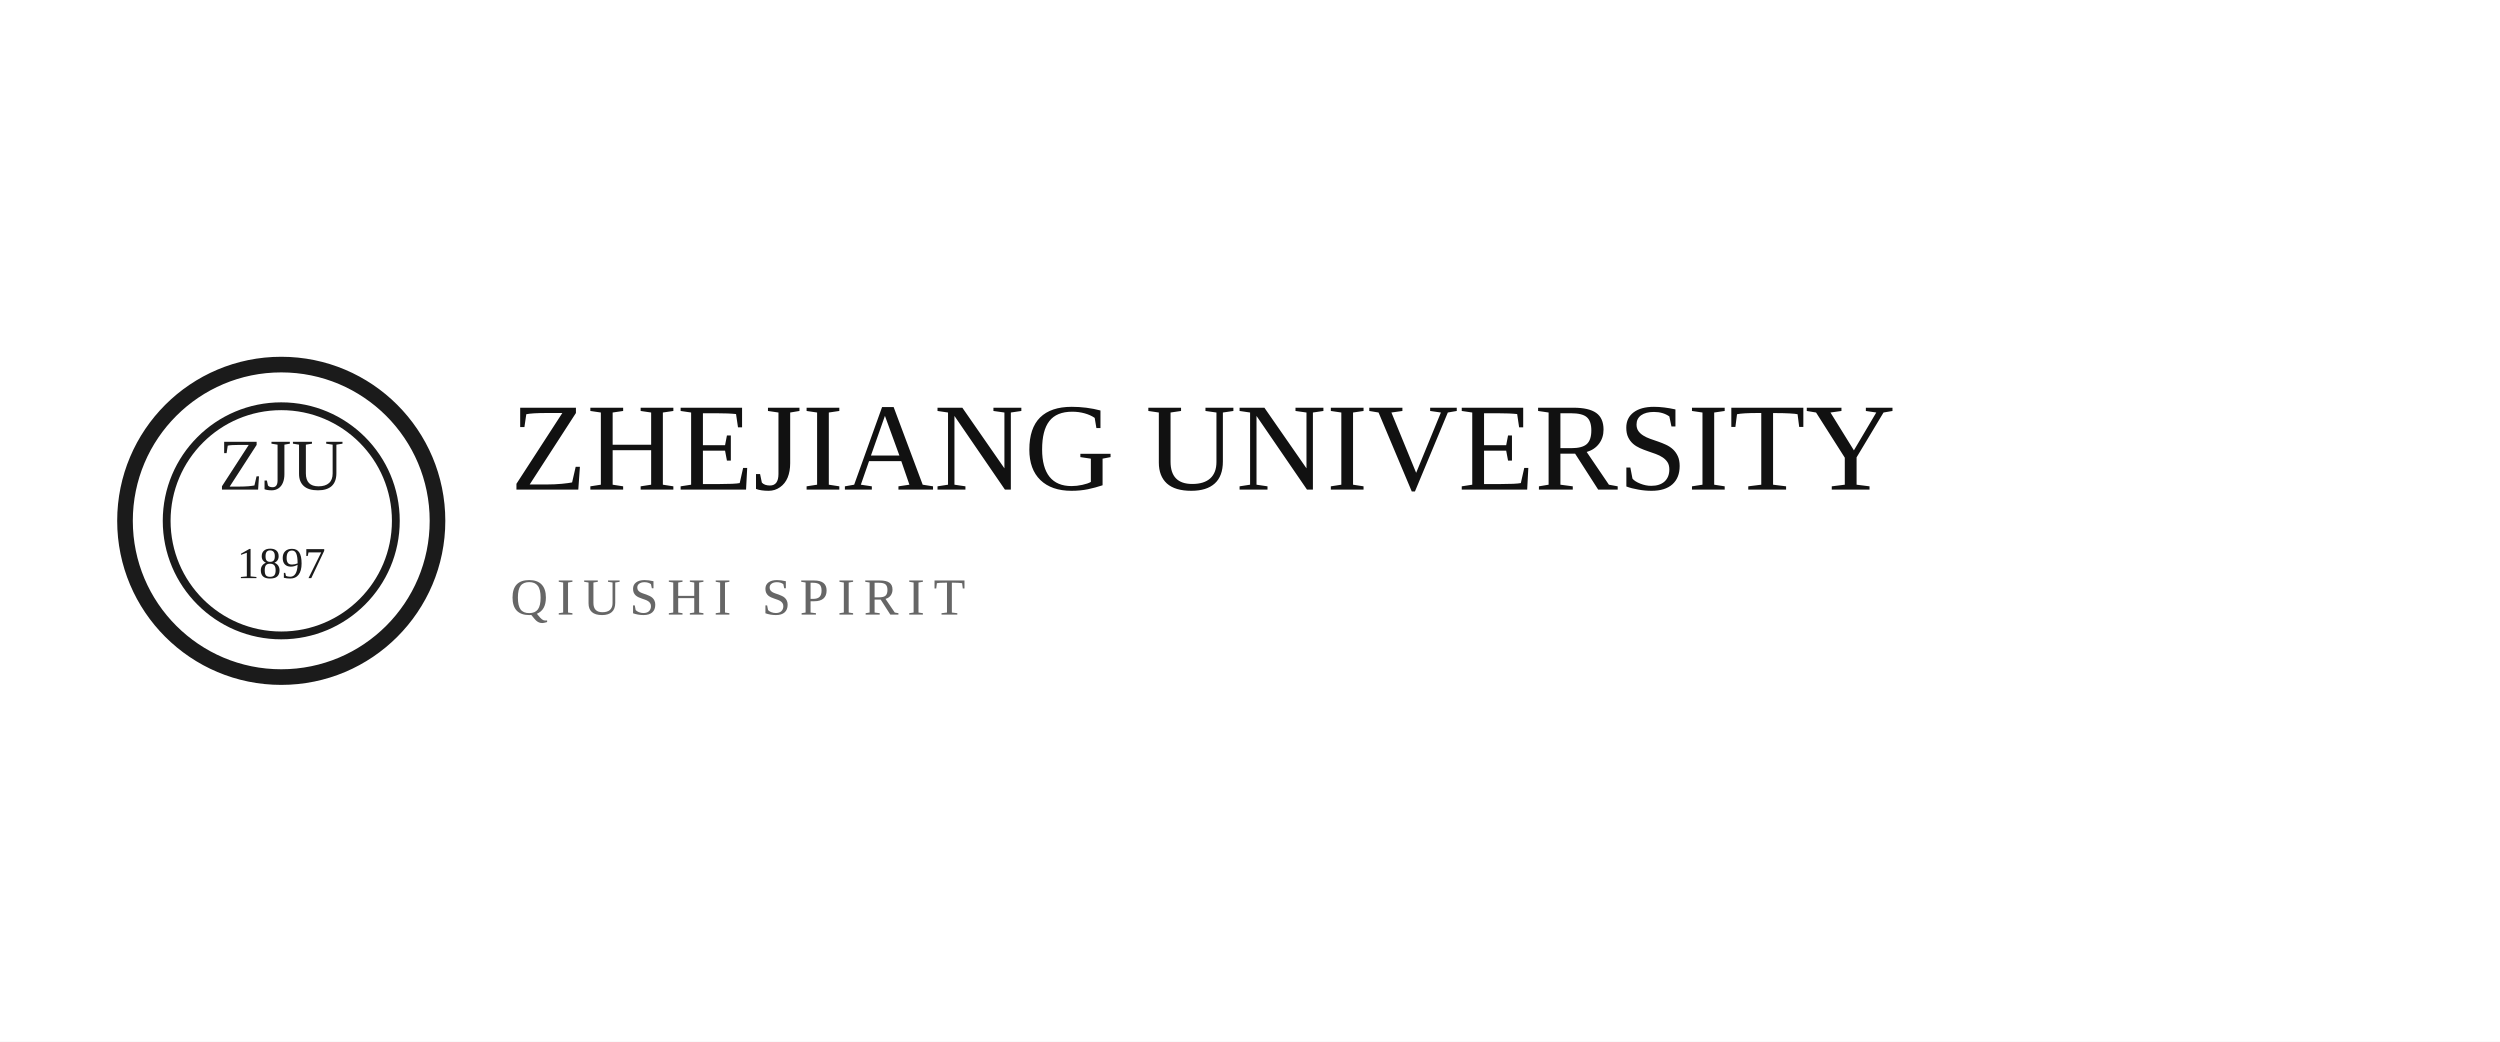
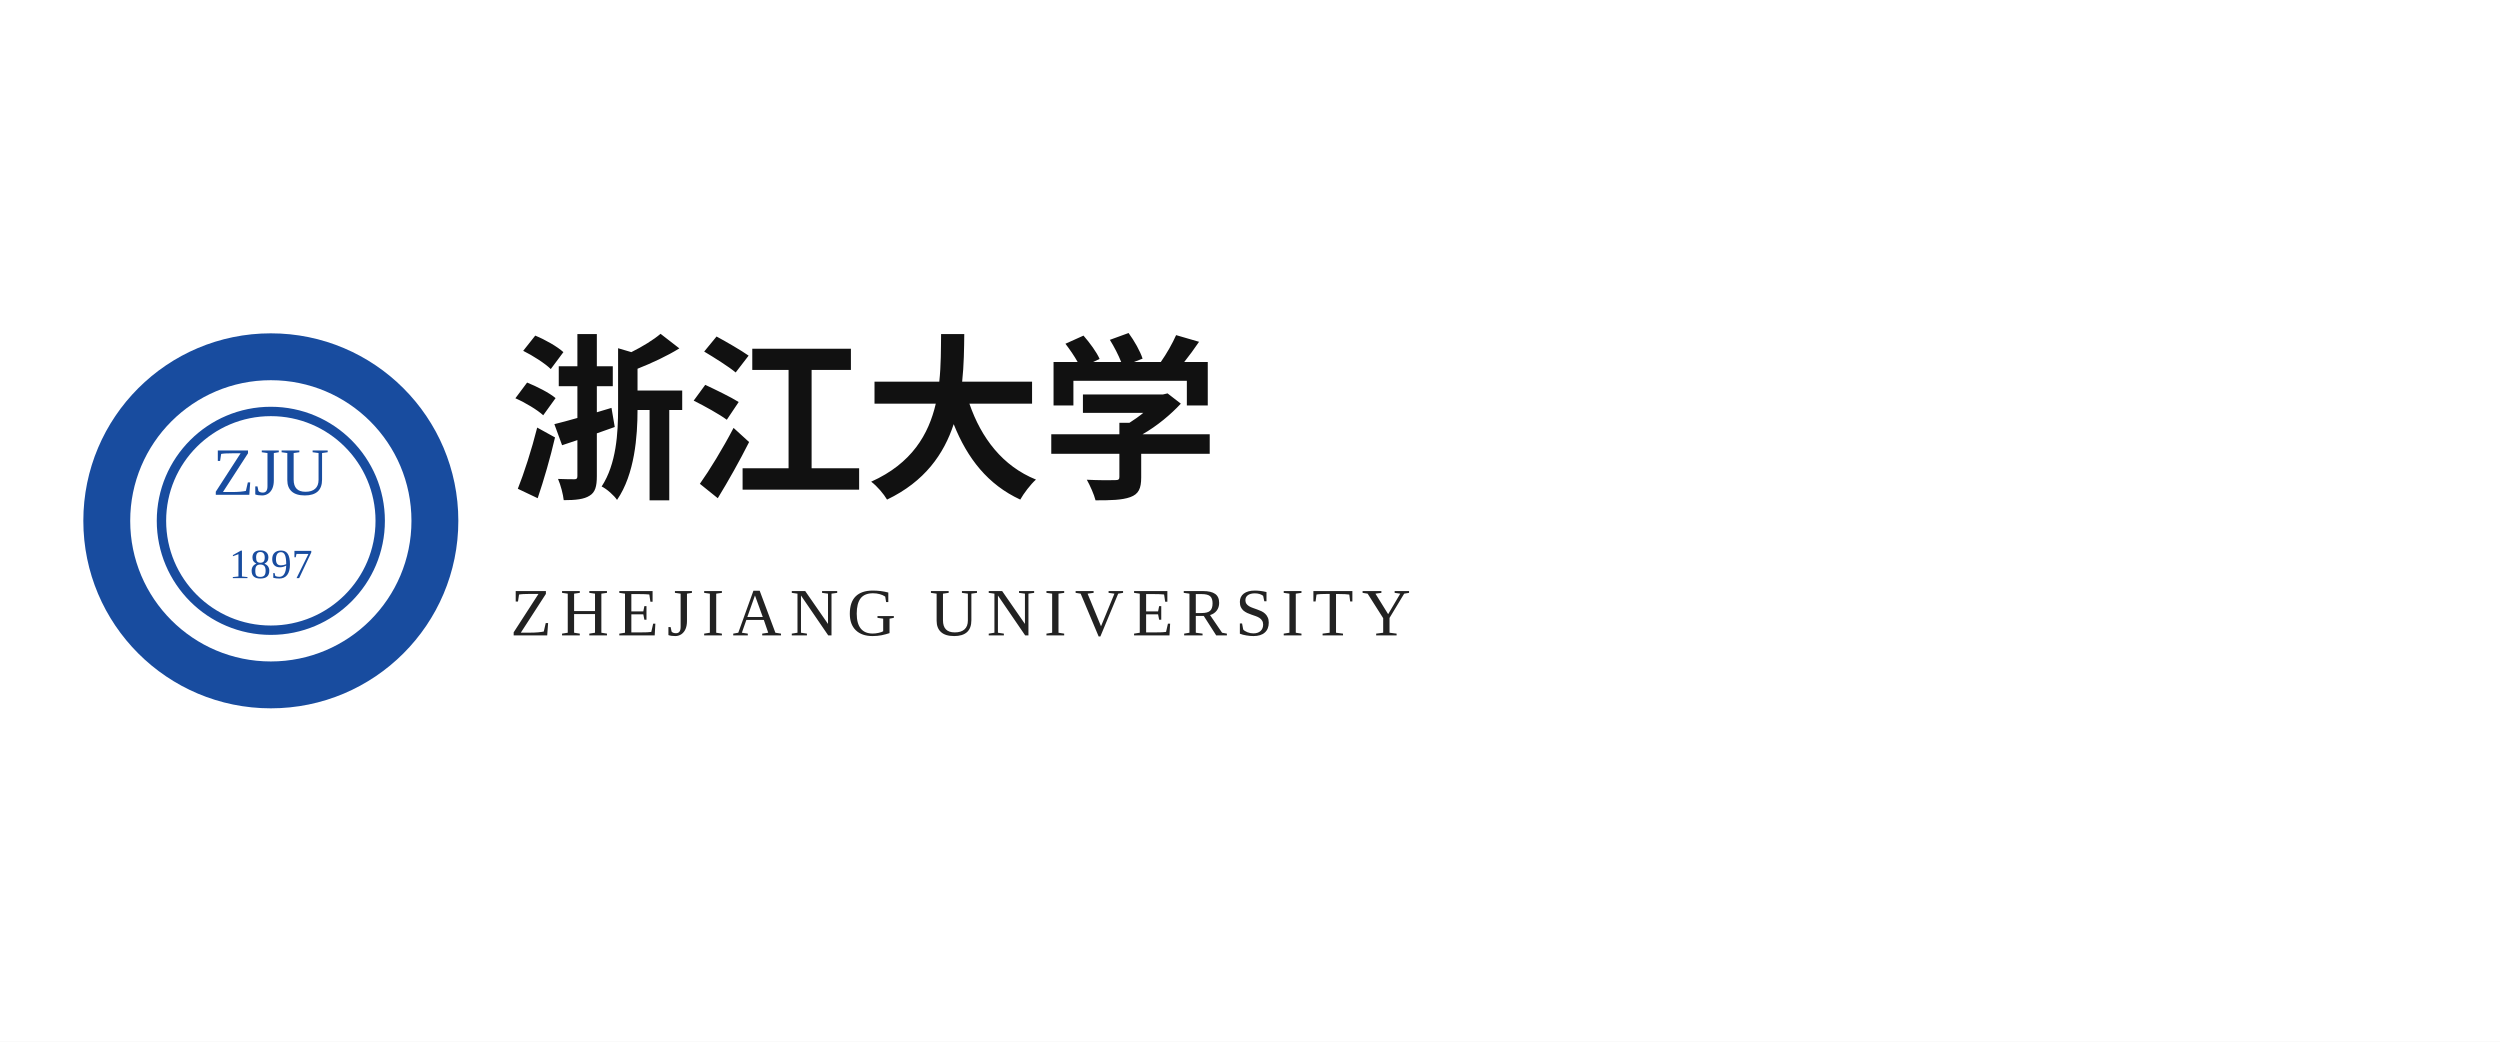
<svg xmlns="http://www.w3.org/2000/svg" width="480" height="200" viewBox="0 0 480 200">
  <rect width="480" height="200" fill="#ffffff" />
-   <circle cx="54" cy="100" r="30" fill="none" stroke="#1b1b1b" stroke-width="3" />
-   <circle cx="54" cy="100" r="22" fill="none" stroke="#1b1b1b" stroke-width="1.5" />
-   <text x="54" y="94" text-anchor="middle" font-family="Georgia, 'Times New Roman', serif" font-size="14" fill="#1b1b1b">ZJU</text>
-   <text x="54" y="111" text-anchor="middle" font-family="Georgia, 'Times New Roman', serif" font-size="8.5" fill="#1b1b1b">1897</text>
-   <text x="98" y="94" font-family="Georgia, 'Times New Roman', serif" font-size="24" fill="#111111">ZHEJIANG UNIVERSITY</text>
-   <text x="98" y="118" font-family="Georgia, 'Times New Roman', serif" font-size="10" letter-spacing="1.7" fill="#666666">QIUSHI SPIRIT</text>
+   <circle cx="52" cy="100" r="36" fill="#184c9f" />
+   <circle cx="52" cy="100" r="27" fill="#ffffff" />
+   <circle cx="52" cy="100" r="21" fill="none" stroke="#184c9f" stroke-width="1.8" />
+   <text x="52" y="95" text-anchor="middle" font-family="Georgia, 'Times New Roman', serif" font-size="13" fill="#184c9f">ZJU</text>
+   <text x="52" y="111" text-anchor="middle" font-family="Georgia, 'Times New Roman', serif" font-size="8" fill="#184c9f">1897</text>
+   <text x="98" y="93" font-family="'Noto Serif SC', 'Songti SC', SimSun, serif" font-size="34" font-weight="700" fill="#111111">浙江大学</text>
+   <text x="98" y="122" font-family="Georgia, 'Times New Roman', serif" font-size="13" letter-spacing="1.6" fill="#222222">ZHEJIANG UNIVERSITY</text>
</svg>
